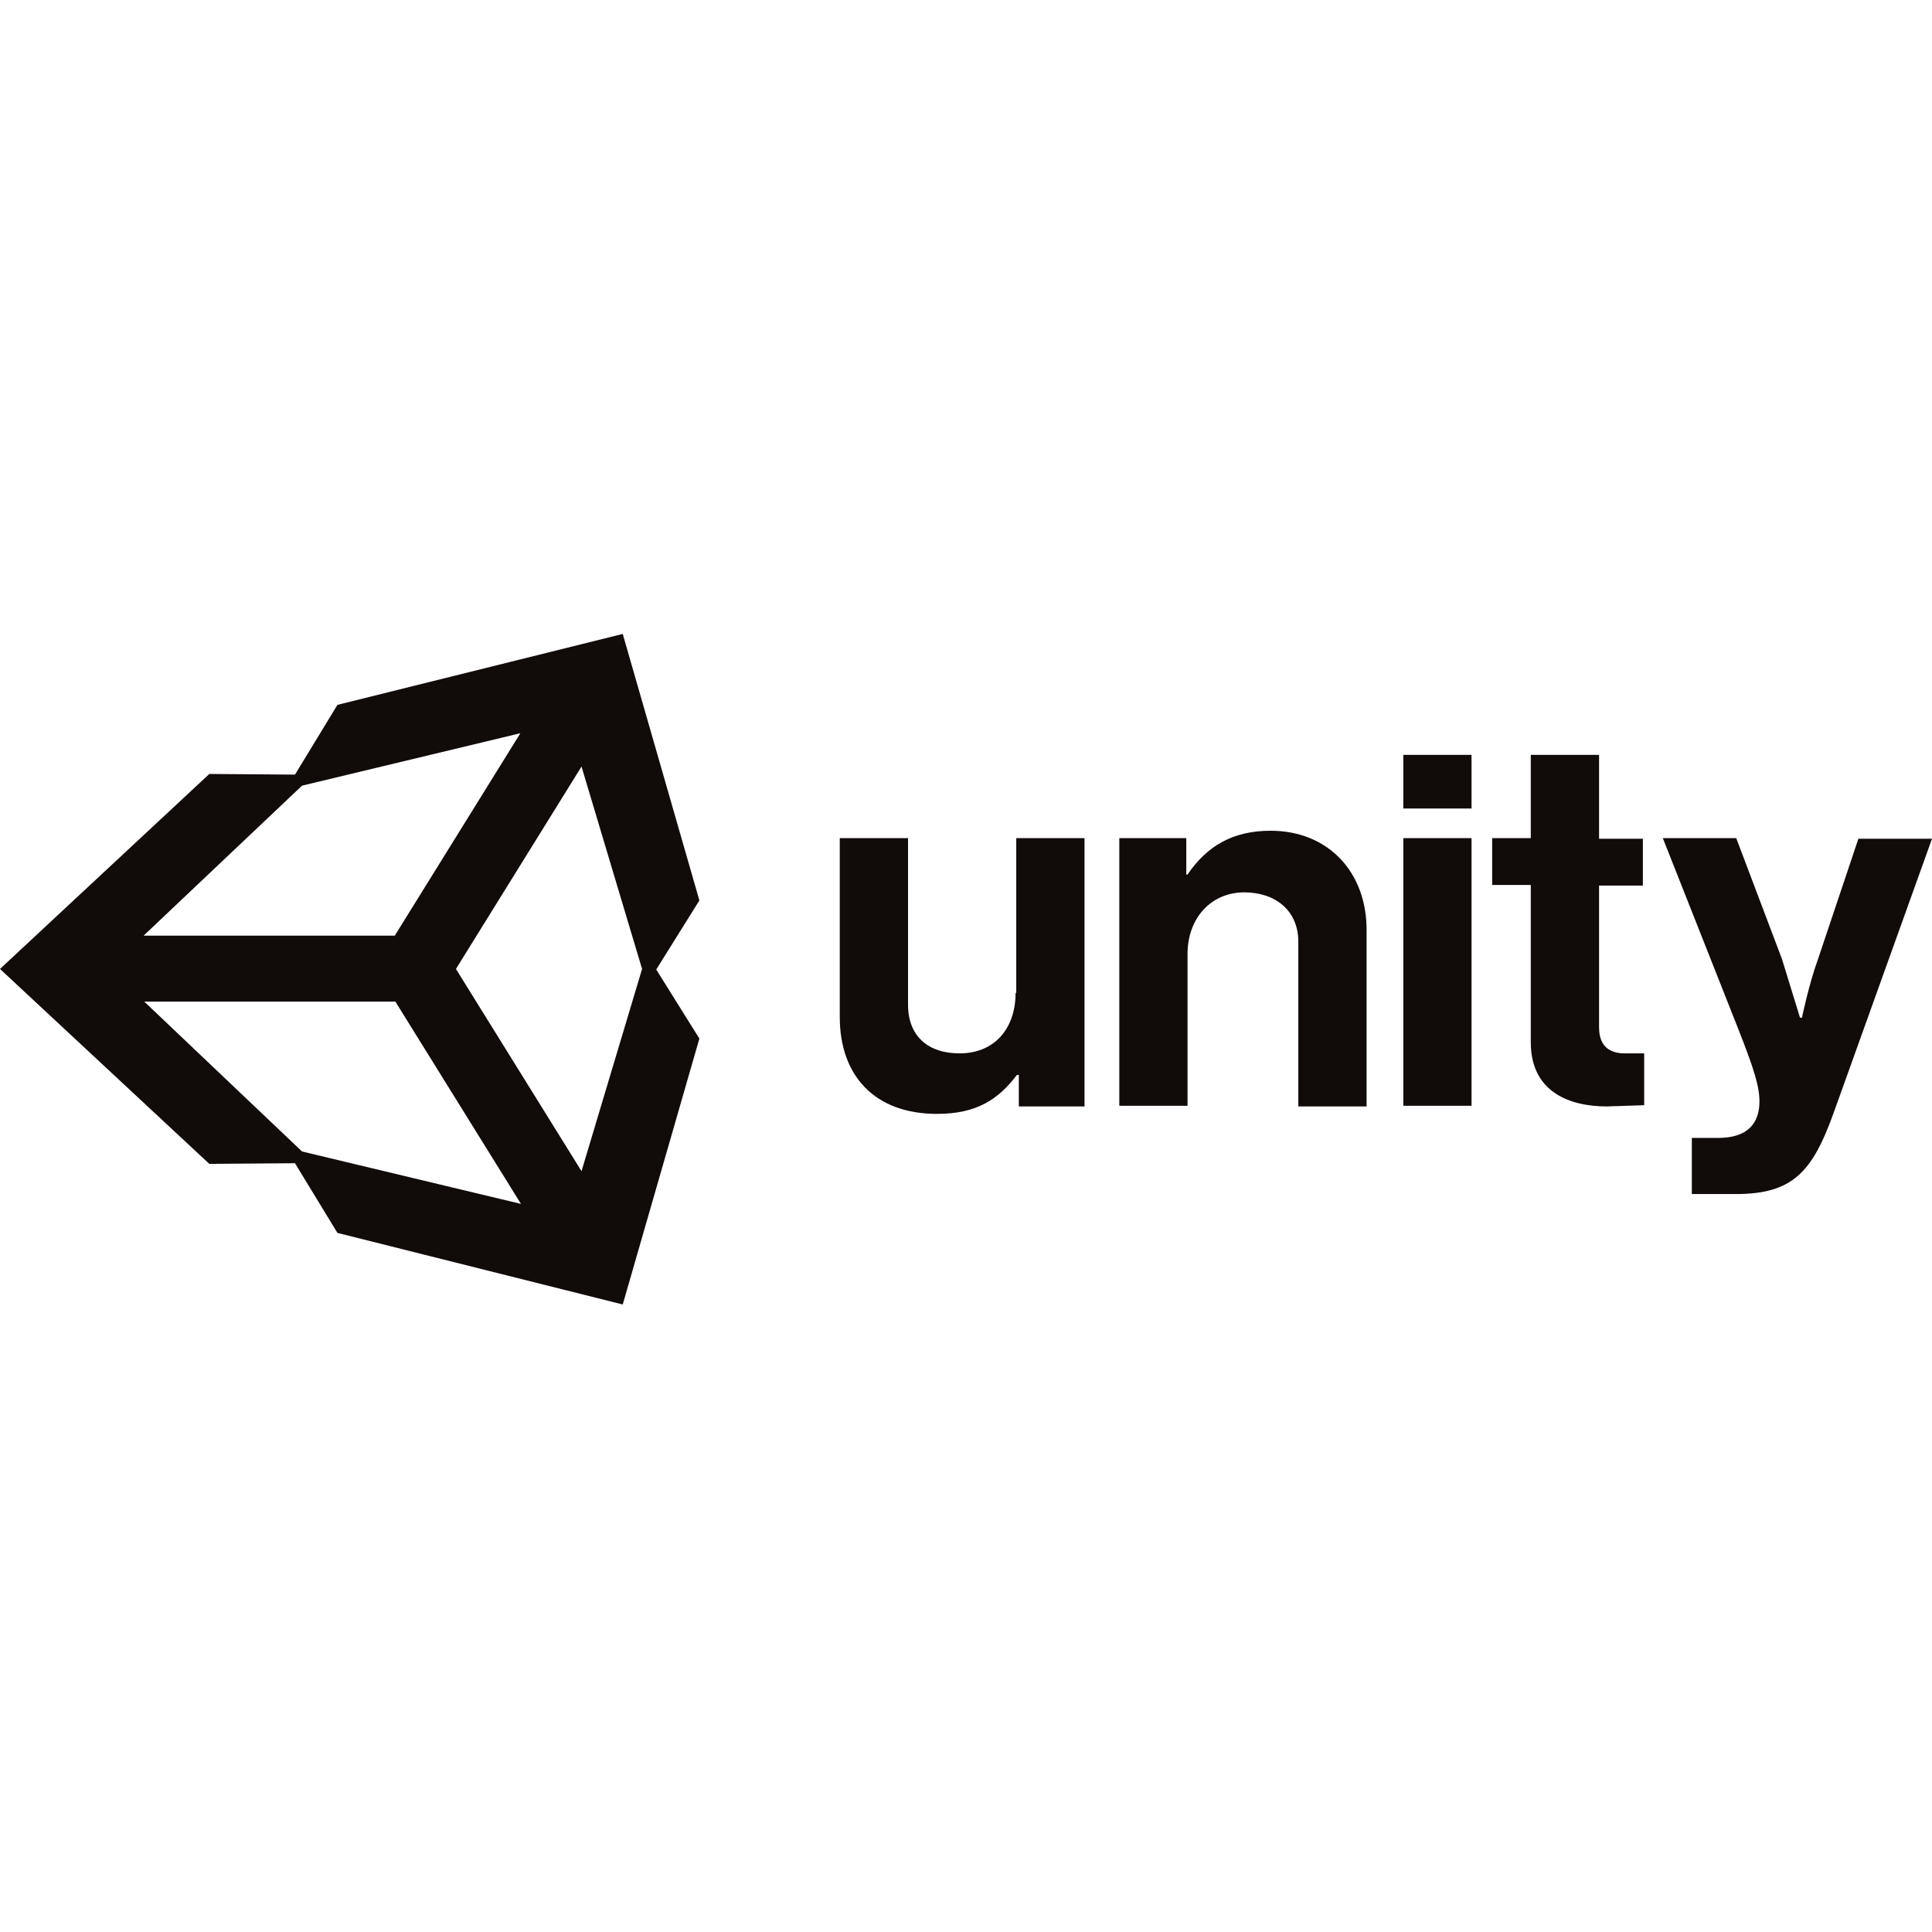
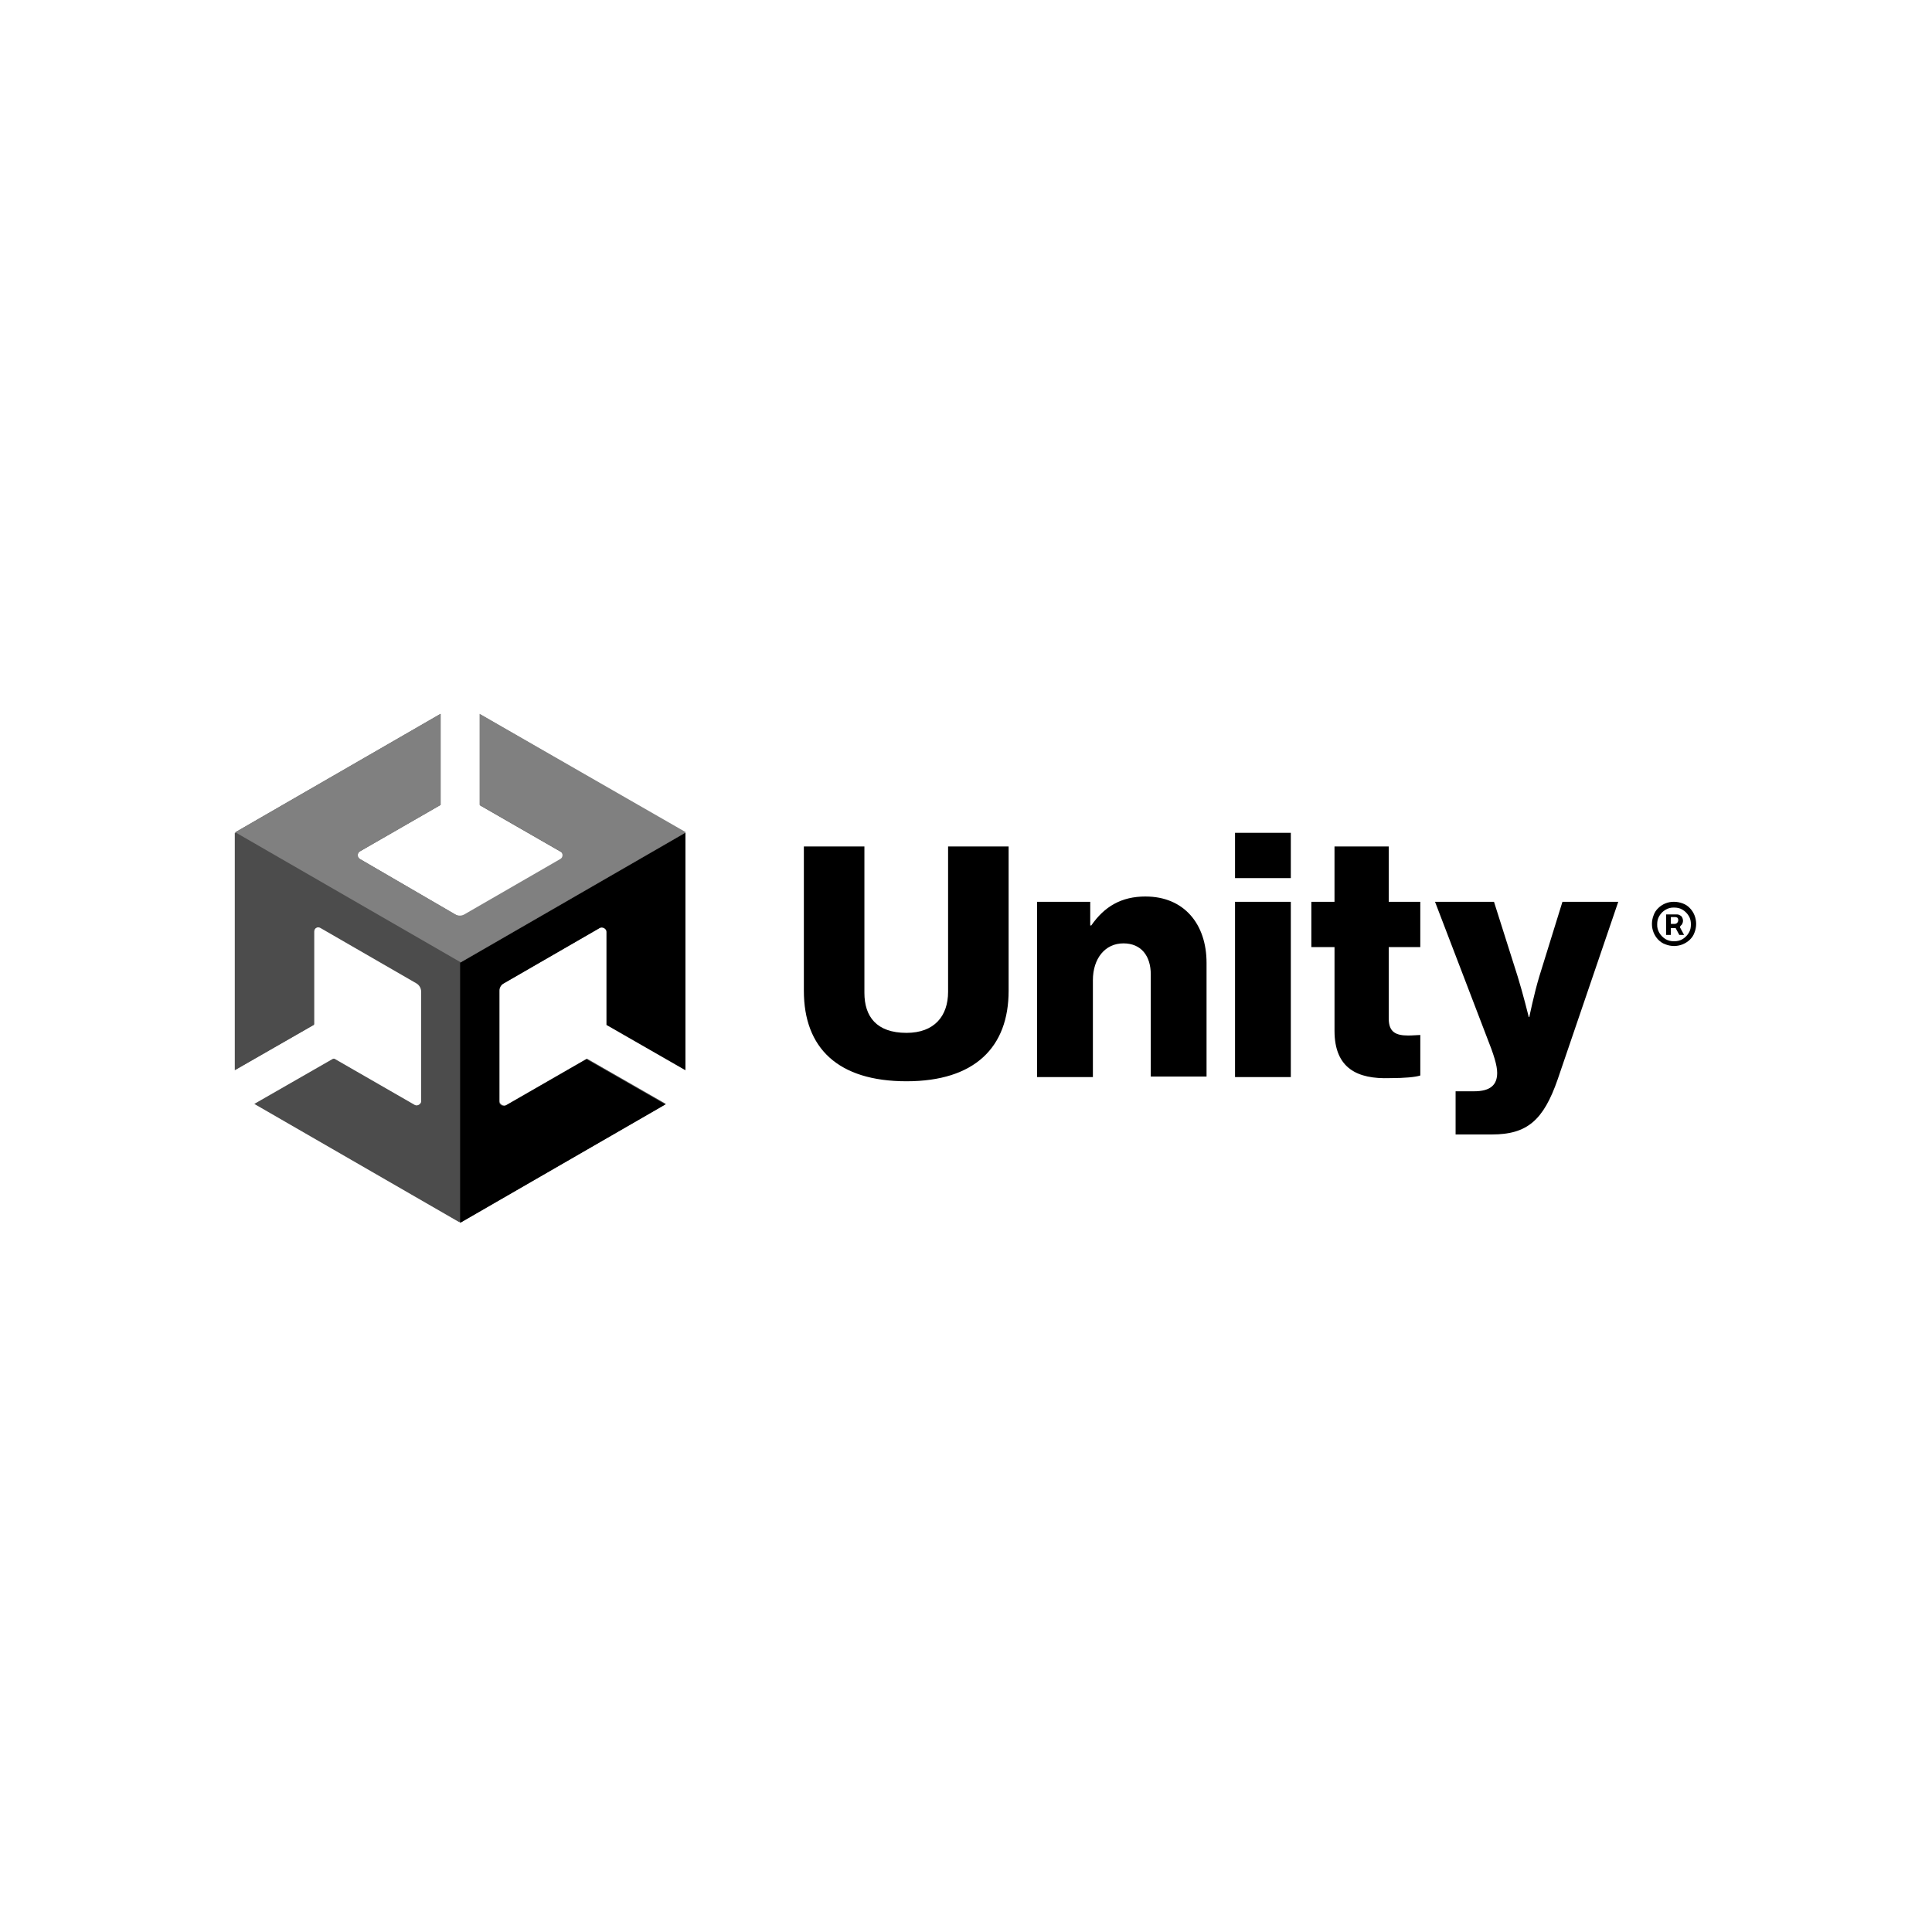
<svg xmlns="http://www.w3.org/2000/svg" viewBox="0 0 128 128">
-   <path d="M38.527 77.594l-8.32-13.398 8.32-13.41 4.012 13.41zm-18.516-1.305l-10.453-9.93h16.637l8.32 13.402zm0-24.238l14.465-3.473-8.32 13.41H9.516zM41.258 42l-18.902 4.699-2.812 4.621-5.676-.043L0 64.195l13.867 12.914 5.676-.043 2.813 4.617 18.902 4.742 5.078-17.617-2.859-4.574 2.859-4.578zM84.18 55.039c-2.516 0-4.223 1.02-5.504 2.902h-.082v-2.414h-4.437v17.734h4.52V63.207c0-2.406 1.582-4.086 3.758-4.086 2.047 0 3.582 1.188 3.582 3.273v10.91h4.523V61.699c.043-3.883-2.52-6.66-6.359-6.66zM67.285 65.781c0 2.375-1.406 4.008-3.711 4.008-2.09 0-3.414-1.145-3.414-3.223V55.527h-4.523v11.852c0 3.883 2.305 6.418 6.441 6.418 2.605 0 4.055-.941 5.293-2.578h.129v2.086h4.352V55.527h-4.523v10.254zm25.688-10.254h4.52v17.734h-4.52zm0-5.516h4.52v3.555h-4.52zm30.164 5.516l-2.687 8.012c-.598 1.633-1.066 3.883-1.066 3.883h-.129l-1.195-3.883-3.031-8.012h-4.863l4.992 12.629c1.066 2.699 1.41 3.84 1.41 4.82 0 1.473-.812 2.414-2.73 2.414h-1.75v3.719h2.902c3.754 0 5.074-1.43 6.484-5.355L128 55.57h-4.863zm-17.195 12.547v-9.402h2.902V55.57h-2.902v-5.559h-4.523v5.516H98.86v3.105h2.559v10.422c0 3.348 2.645 4.25 5.035 4.25l2.477-.082v-3.434h-1.152c-1.066.039-1.836-.406-1.836-1.715zm0 0" fill="#110B09" />
+   <path fill="#4c4c4c" d="M45.41 70.871V55.176l-13.6-7.848v6.035l5.336 3.067c.21.105.21.422 0 .523l-6.348 3.664a.597.597 0 0 1-.594 0l-6.348-3.699c-.207-.102-.207-.418 0-.52l5.336-3.07v-6.035L15.59 55.141v15.73-.07.07l5.23-3V61.7c0-.21.246-.386.453-.246l6.348 3.664c.176.106.317.313.317.524v7.324c0 .207-.247.383-.454.242l-5.336-3.07-5.234 3 13.606 7.847 13.601-7.847-5.234-3-5.336 3.07c-.172.106-.453-.035-.453-.242V65.64c0-.211.105-.418.316-.524l6.348-3.664c.172-.105.453.035.453.246v6.172Zm0 0" />
+   <path d="m30.484 81.02 13.602-7.848-5.234-3-5.336 3.07c-.172.106-.453-.035-.453-.242v-7.324a.57.57 0 0 1 .316-.524l6.348-3.664c.171-.105.453.035.453.246v6.172l5.23 3v-15.73l-14.926 8.613Zm0 0" />
+   <path fill="gray" d="M31.773 47.293v6.035l5.336 3.07c.211.102.211.418 0 .52l-6.347 3.664a.597.597 0 0 1-.594 0l-6.313-3.664c-.207-.102-.207-.418 0-.52l5.336-3.07v-6.035L15.59 55.141l14.93 8.613 14.925-8.613Zm0 0" />
+   <path fill="#4c4c4c" d="m27.414 73.207-5.336-3.07-5.23 3 13.601 7.847v-17.23l-14.894-8.578v15.73-.07.07l5.23-3v-6.172c0-.21.246-.386.457-.246l6.348 3.664a.646.646 0 0 1 .312.524V73c-.035.172-.28.313-.488.207Zm0 0" />
+   <path d="M81.824 55.176v3h3.696v-3Zm-28.566.906v9.559c0 3.8 2.265 5.996 6.8 5.996 4.536 0 6.766-2.266 6.766-5.996v-9.559h-4.011v9.629c0 1.602-.907 2.719-2.754 2.719-1.989 0-2.79-1.082-2.79-2.653v-9.695Zm35.156 0v3.664H86.88v3h1.535v5.543c0 2.512 1.535 3.211 3.664 3.14 1.008 0 1.707-.07 2.02-.175V68.57c-.137 0-.489.035-.801.035-.8 0-1.29-.21-1.29-1.117v-4.742h2.09v-3h-2.09v-3.664Zm-12.52 3.313c-1.605 0-2.722.664-3.593 1.917h-.07v-1.566h-3.524V71.36h3.7v-6.418c0-1.43.8-2.441 2.023-2.441 1.183 0 1.812.836 1.812 2.059v6.765h3.695V63.79c0-2.578-1.5-4.394-4.042-4.394Zm5.93.351V71.36h3.696V59.746Zm13.25 0 3.418 8.926c.488 1.223.7 1.922.7 2.41 0 .8-.454 1.219-1.536 1.219h-1.219v2.86h2.407c2.336 0 3.418-.942 4.36-3.661l4.01-11.754h-3.698L101.98 64.7c-.347 1.149-.66 2.684-.66 2.684h-.035s-.387-1.57-.734-2.684l-1.57-4.953Zm15.836 0a1.459 1.459 0 0 0-1.047.418 1.17 1.17 0 0 0-.312.488c-.07.172-.106.383-.106.559a1.502 1.502 0 0 0 .418 1.047c.14.137.282.242.489.312.175.07.382.106.558.106.176 0 .383-.035.559-.106.172-.07.347-.175.488-.312.14-.14.242-.281.313-.488a1.556 1.556 0 0 0 0-1.117 1.448 1.448 0 0 0-.313-.489 1.204 1.204 0 0 0-.488-.316 1.656 1.656 0 0 0-.559-.102Zm0 .383c.211 0 .383.035.559.14.172.102.312.243.418.419.105.171.14.347.14.558 0 .207-.035.383-.14.555a1.234 1.234 0 0 1-.418.422 1.05 1.05 0 0 1-.559.136 1.05 1.05 0 0 1-.558-.136 1.2 1.2 0 0 1-.418-.422 1.005 1.005 0 0 1-.141-.555c0-.21.035-.387.14-.559.106-.175.243-.316.419-.417a1.01 1.01 0 0 1 .558-.141Zm-.523.453v1.36h.312v-.454h.317l.242.453h.316l-.281-.523c.035-.07.105-.137.14-.172.036-.07.07-.14.07-.246a.48.48 0 0 0-.07-.242c-.035-.07-.105-.106-.175-.14-.07-.036-.137-.036-.172-.036Zm.312.176h.281c.036 0 .07 0 .141.035.031.031.067.066.067.172 0 .07-.036.14-.067.176a.267.267 0 0 1-.14.07h-.282Zm0 0" />
</svg>
